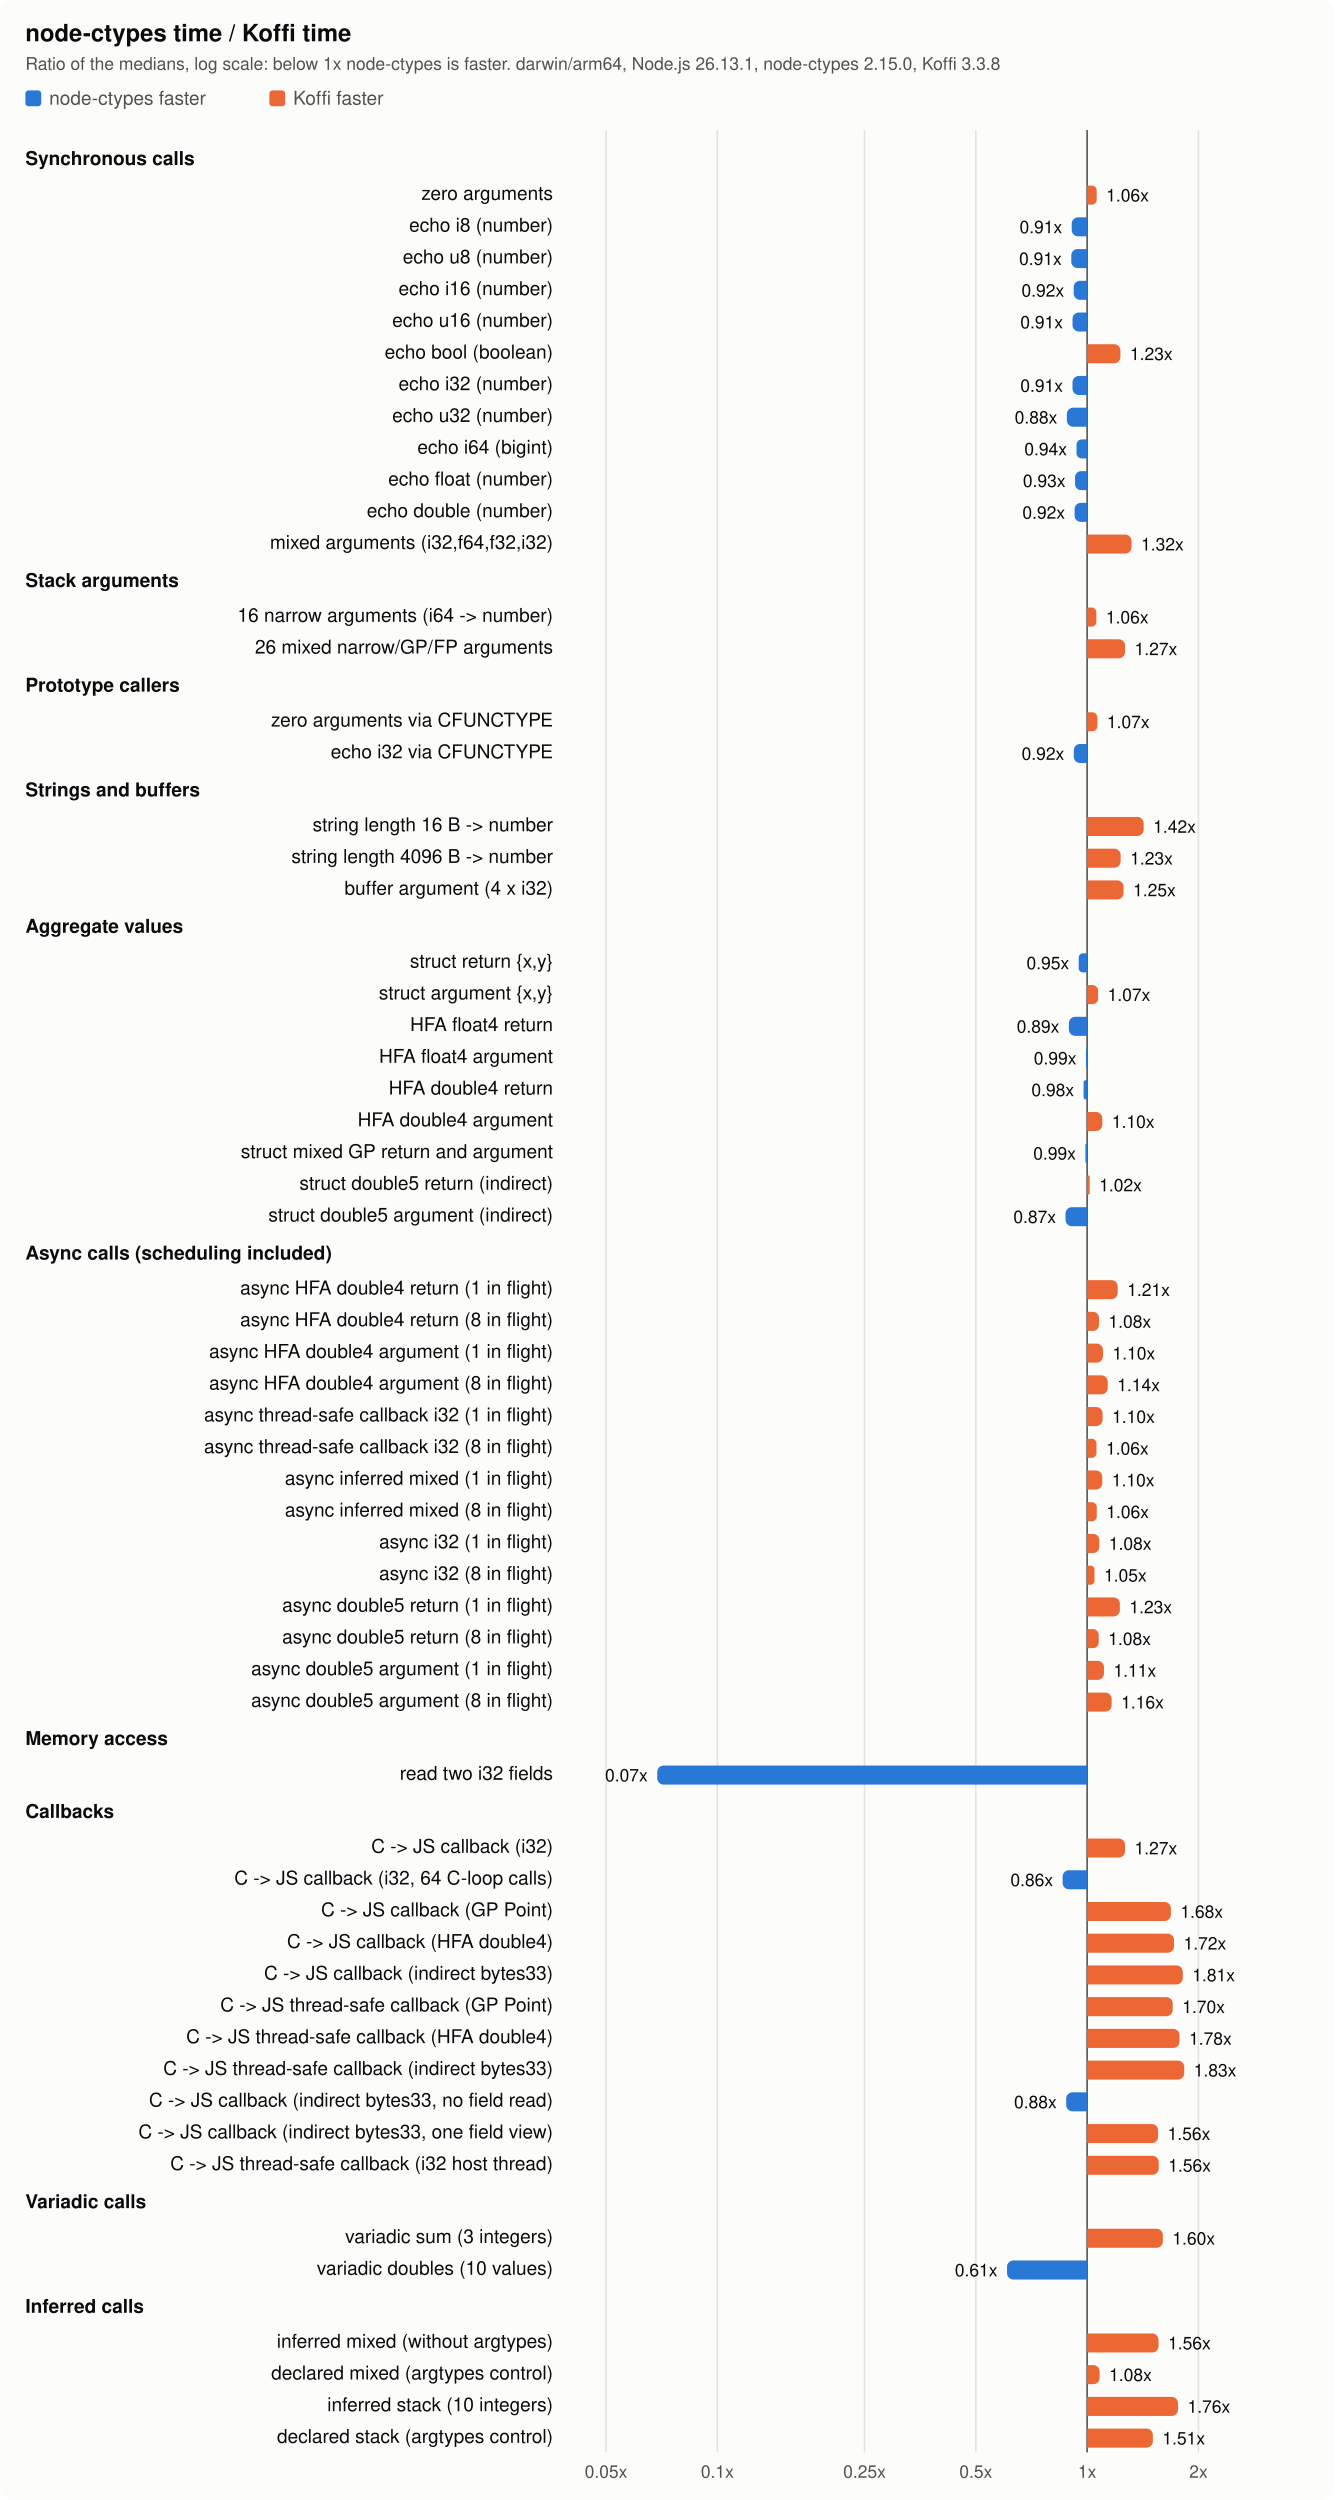
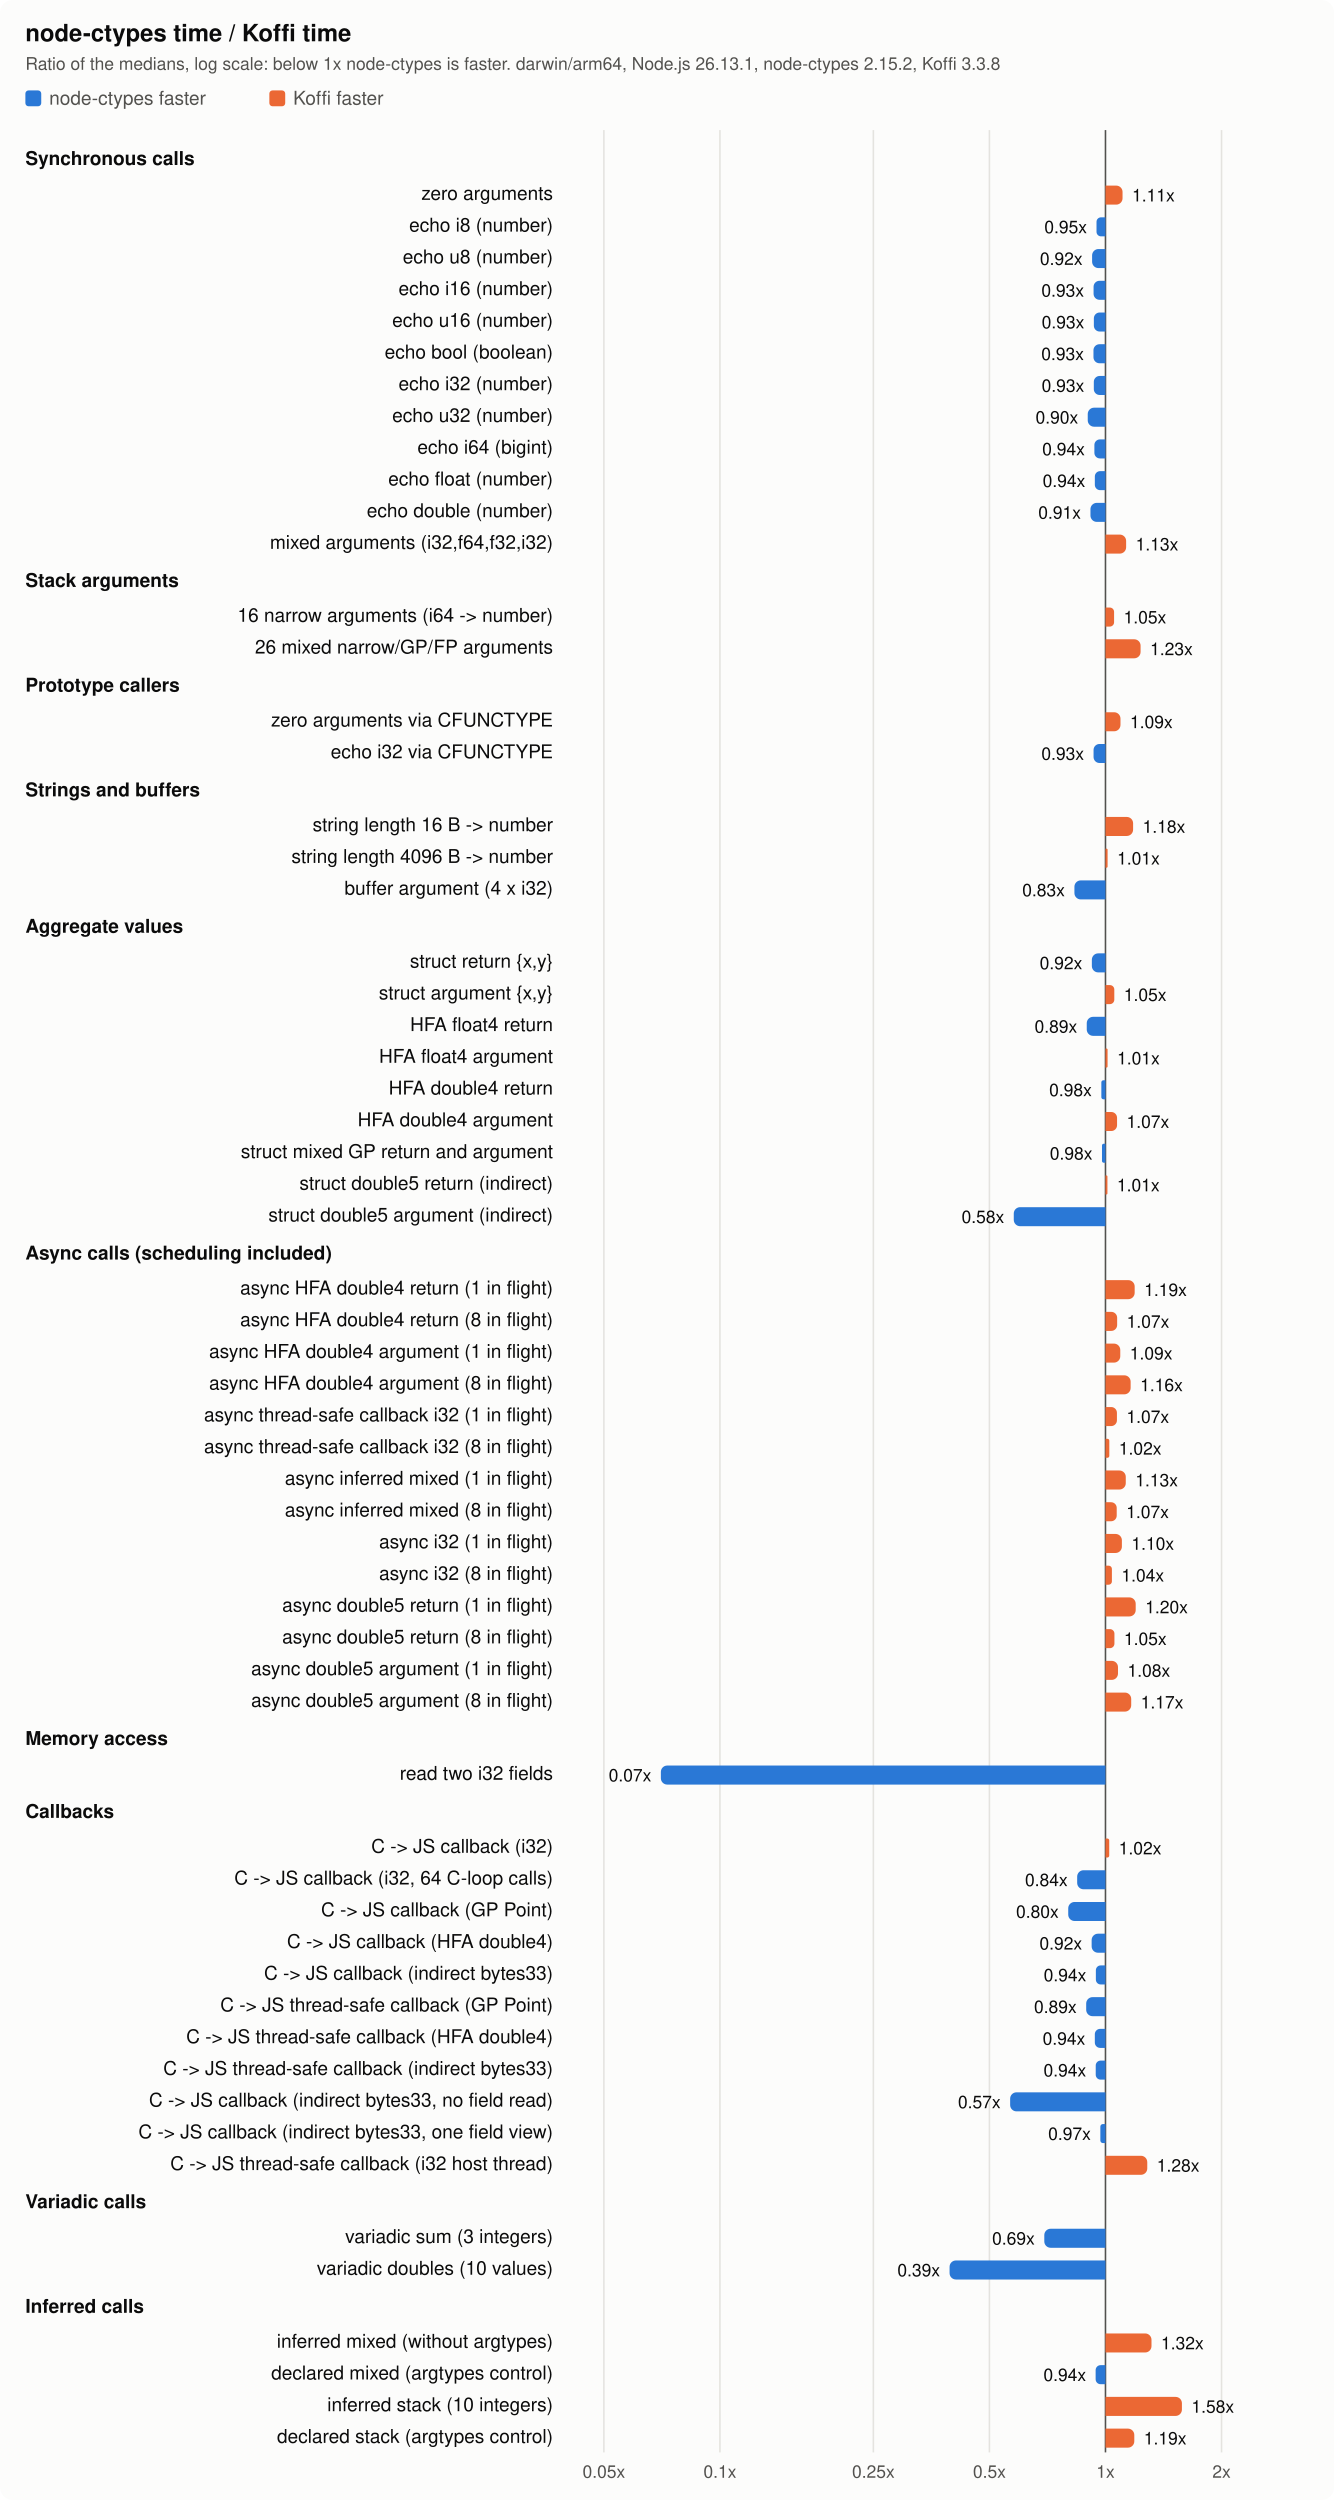
<svg xmlns="http://www.w3.org/2000/svg" width="841" height="1576" viewBox="0 0 841 1576" role="img" aria-label="node-ctypes time divided by Koffi time, per case">
  <style>
.surface { fill: #fcfcfb; } .primary { fill: #0b0b0b; } .secondary { fill: #52514e; }
.ctypes { fill: #2a78d6; } .other { fill: #eb6834; }
.grid { stroke: #e4e3df; stroke-width: 1; } .baseline { stroke: #52514e; stroke-width: 1; }
.whisker { stroke: #0b0b0b; stroke-width: 1.2; }
text { font: 12px -apple-system, BlinkMacSystemFont, "Segoe UI", Helvetica, Arial, sans-serif; }
.title { font-size: 15px; font-weight: 600; } .small { font-size: 11px; } .group { font-weight: 600; }
.value { font-variant-numeric: tabular-nums; }
@media (prefers-color-scheme: dark) {
  .surface { fill: #1a1a19; } .primary { fill: #f0efec; } .secondary { fill: #c3c2b7; }
  .ctypes { fill: #3987e5; } .other { fill: #d95926; }
  .grid { stroke: #383835; } .baseline { stroke: #c3c2b7; } .whisker { stroke: #f0efec; }
}
</style>
  <rect class="surface" width="841" height="1576" rx="8" />
  <text class="primary title" x="16" y="26">node-ctypes time / Koffi time</text>
-   <text class="secondary small" x="16" y="44">Ratio of the medians, log scale: below 1x node-ctypes is faster. darwin/arm64, Node.js 26.13.1, node-ctypes 2.15.0, Koffi 3.3.8</text>
+   <text class="secondary small" x="16" y="44">Ratio of the medians, log scale: below 1x node-ctypes is faster. darwin/arm64, Node.js 26.13.1, node-ctypes 2.15.2, Koffi 3.3.8</text>
  <rect class="ctypes" x="16" y="57" width="10" height="10" rx="2" />
  <text class="secondary" x="31" y="66">node-ctypes faster</text>
  <rect class="other" x="169.8" y="57" width="10" height="10" rx="2" />
  <text class="secondary" x="184.8" y="66">Koffi faster</text>
-   <line class="grid" x1="382.033" y1="82" x2="382.033" y2="1546" />
-   <text class="secondary small value" x="382.033" y="1562" text-anchor="middle">0.05x</text>
-   <line class="grid" x1="452.207" y1="82" x2="452.207" y2="1546" />
-   <text class="secondary small value" x="452.207" y="1562" text-anchor="middle">0.1x</text>
-   <line class="grid" x1="544.973" y1="82" x2="544.973" y2="1546" />
-   <text class="secondary small value" x="544.973" y="1562" text-anchor="middle">0.25x</text>
-   <line class="grid" x1="615.147" y1="82" x2="615.147" y2="1546" />
-   <text class="secondary small value" x="615.147" y="1562" text-anchor="middle">0.5x</text>
-   <line class="baseline" x1="685.322" y1="82" x2="685.322" y2="1546" />
-   <text class="secondary small value" x="685.322" y="1562" text-anchor="middle">1x</text>
-   <line class="grid" x1="755.497" y1="82" x2="755.497" y2="1546" />
-   <text class="secondary small value" x="755.497" y="1562" text-anchor="middle">2x</text>
+   <line class="grid" x1="380.682" y1="82" x2="380.682" y2="1546" />
+   <text class="secondary small value" x="380.682" y="1562" text-anchor="middle">0.05x</text>
+   <line class="grid" x1="453.846" y1="82" x2="453.846" y2="1546" />
+   <text class="secondary small value" x="453.846" y="1562" text-anchor="middle">0.1x</text>
+   <line class="grid" x1="550.564" y1="82" x2="550.564" y2="1546" />
+   <text class="secondary small value" x="550.564" y="1562" text-anchor="middle">0.25x</text>
+   <line class="grid" x1="623.728" y1="82" x2="623.728" y2="1546" />
+   <text class="secondary small value" x="623.728" y="1562" text-anchor="middle">0.5x</text>
+   <line class="baseline" x1="696.892" y1="82" x2="696.892" y2="1546" />
+   <text class="secondary small value" x="696.892" y="1562" text-anchor="middle">1x</text>
+   <line class="grid" x1="770.057" y1="82" x2="770.057" y2="1546" />
+   <text class="secondary small value" x="770.057" y="1562" text-anchor="middle">2x</text>
  <text class="primary group" x="16" y="104">Synchronous calls</text>
  <text class="primary" x="348.6" y="126" text-anchor="end">zero arguments</text>
-   <path class="other" d="M685.322,117h3.016a3.016,3.016 0 0 1 3.016,3.016v5.968a3.016,3.016 0 0 1 -3.016,3.016h-3.016z" />
-   <text class="primary small value" x="697.354" y="127" text-anchor="start">1.06x</text>
+   <path class="other" d="M696.892,117h6.76a4,4 0 0 1 4,4v4a4,4 0 0 1 -4,4h-6.76z" />
+   <text class="primary small value" x="713.652" y="127" text-anchor="start">1.11x</text>
  <text class="primary" x="348.6" y="146" text-anchor="end">echo i8 (number)</text>
-   <path class="ctypes" d="M685.322,137v12h-5.707a4,4 0 0 1 -4,-4v-4a4,4 0 0 1 4,-4z" />
-   <text class="primary small value" x="669.615" y="147" text-anchor="end">0.91x</text>
+   <path class="ctypes" d="M696.892,137v12h-2.825a2.825,2.825 0 0 1 -2.825,-2.825v-6.35a2.825,2.825 0 0 1 2.825,-2.825z" />
+   <text class="primary small value" x="685.243" y="147" text-anchor="end">0.95x</text>
  <text class="primary" x="348.6" y="166" text-anchor="end">echo u8 (number)</text>
-   <path class="ctypes" d="M685.322,157v12h-5.994a4,4 0 0 1 -4,-4v-4a4,4 0 0 1 4,-4z" />
-   <text class="primary small value" x="669.328" y="167" text-anchor="end">0.91x</text>
+   <path class="ctypes" d="M696.892,157v12h-4.434a4,4 0 0 1 -4,-4v-4a4,4 0 0 1 4,-4z" />
+   <text class="primary small value" x="682.458" y="167" text-anchor="end">0.92x</text>
  <text class="primary" x="348.6" y="186" text-anchor="end">echo i16 (number)</text>
-   <path class="ctypes" d="M685.322,177v12h-4.475a4,4 0 0 1 -4,-4v-4a4,4 0 0 1 4,-4z" />
-   <text class="primary small value" x="670.847" y="187" text-anchor="end">0.92x</text>
+   <path class="ctypes" d="M696.892,177v12h-3.753a3.753,3.753 0 0 1 -3.753,-3.753v-4.495a3.753,3.753 0 0 1 3.753,-3.753z" />
+   <text class="primary small value" x="683.387" y="187" text-anchor="end">0.93x</text>
  <text class="primary" x="348.6" y="206" text-anchor="end">echo u16 (number)</text>
-   <path class="ctypes" d="M685.322,197v12h-5.213a4,4 0 0 1 -4,-4v-4a4,4 0 0 1 4,-4z" />
-   <text class="primary small value" x="670.109" y="207" text-anchor="end">0.91x</text>
+   <path class="ctypes" d="M696.892,197v12h-3.662a3.662,3.662 0 0 1 -3.662,-3.662v-4.675a3.662,3.662 0 0 1 3.662,-3.662z" />
+   <text class="primary small value" x="683.568" y="207" text-anchor="end">0.93x</text>
  <text class="primary" x="348.6" y="226" text-anchor="end">echo bool (boolean)</text>
-   <path class="other" d="M685.322,217h16.998a4,4 0 0 1 4,4v4a4,4 0 0 1 -4,4h-16.998z" />
-   <text class="primary small value" x="712.32" y="227" text-anchor="start">1.23x</text>
+   <path class="ctypes" d="M696.892,217v12h-3.787a3.787,3.787 0 0 1 -3.787,-3.787v-4.427a3.787,3.787 0 0 1 3.787,-3.787z" />
+   <text class="primary small value" x="683.319" y="227" text-anchor="end">0.93x</text>
  <text class="primary" x="348.6" y="246" text-anchor="end">echo i32 (number)</text>
-   <path class="ctypes" d="M685.322,237v12h-5.217a4,4 0 0 1 -4,-4v-4a4,4 0 0 1 4,-4z" />
-   <text class="primary small value" x="670.105" y="247" text-anchor="end">0.91x</text>
+   <path class="ctypes" d="M696.892,237v12h-3.676a3.676,3.676 0 0 1 -3.676,-3.676v-4.647a3.676,3.676 0 0 1 3.676,-3.676z" />
+   <text class="primary small value" x="683.54" y="247" text-anchor="end">0.93x</text>
  <text class="primary" x="348.6" y="266" text-anchor="end">echo u32 (number)</text>
-   <path class="ctypes" d="M685.322,257v12h-8.777a4,4 0 0 1 -4,-4v-4a4,4 0 0 1 4,-4z" />
-   <text class="primary small value" x="666.545" y="267" text-anchor="end">0.88x</text>
+   <path class="ctypes" d="M696.892,257v12h-7.181a4,4 0 0 1 -4,-4v-4a4,4 0 0 1 4,-4z" />
+   <text class="primary small value" x="679.712" y="267" text-anchor="end">0.90x</text>
  <text class="primary" x="348.6" y="286" text-anchor="end">echo i64 (bigint)</text>
-   <path class="ctypes" d="M685.322,277v12h-3.345a3.345,3.345 0 0 1 -3.345,-3.345v-5.31a3.345,3.345 0 0 1 3.345,-3.345z" />
-   <text class="primary small value" x="672.632" y="287" text-anchor="end">0.94x</text>
+   <path class="ctypes" d="M696.892,277v12h-3.497a3.497,3.497 0 0 1 -3.497,-3.497v-5.006a3.497,3.497 0 0 1 3.497,-3.497z" />
+   <text class="primary small value" x="683.898" y="287" text-anchor="end">0.94x</text>
  <text class="primary" x="348.6" y="306" text-anchor="end">echo float (number)</text>
-   <path class="ctypes" d="M685.322,297v12h-3.805a3.805,3.805 0 0 1 -3.805,-3.805v-4.391a3.805,3.805 0 0 1 3.805,-3.805z" />
-   <text class="primary small value" x="671.713" y="307" text-anchor="end">0.93x</text>
+   <path class="ctypes" d="M696.892,297v12h-3.355a3.355,3.355 0 0 1 -3.355,-3.355v-5.29a3.355,3.355 0 0 1 3.355,-3.355z" />
+   <text class="primary small value" x="684.183" y="307" text-anchor="end">0.94x</text>
  <text class="primary" x="348.6" y="326" text-anchor="end">echo double (number)</text>
-   <path class="ctypes" d="M685.322,317v12h-3.955a3.955,3.955 0 0 1 -3.955,-3.955v-4.089a3.955,3.955 0 0 1 3.955,-3.955z" />
-   <text class="primary small value" x="671.411" y="327" text-anchor="end">0.92x</text>
+   <path class="ctypes" d="M696.892,317v12h-5.472a4,4 0 0 1 -4,-4v-4a4,4 0 0 1 4,-4z" />
+   <text class="primary small value" x="681.42" y="327" text-anchor="end">0.91x</text>
  <text class="primary" x="348.6" y="346" text-anchor="end">mixed arguments (i32,f64,f32,i32)</text>
-   <path class="other" d="M685.322,337h23.988a4,4 0 0 1 4,4v4a4,4 0 0 1 -4,4h-23.988z" />
-   <text class="primary small value" x="719.31" y="347" text-anchor="start">1.32x</text>
+   <path class="other" d="M696.892,337h9.02a4,4 0 0 1 4,4v4a4,4 0 0 1 -4,4h-9.02z" />
+   <text class="primary small value" x="715.913" y="347" text-anchor="start">1.13x</text>
  <text class="primary group" x="16" y="370">Stack arguments</text>
  <text class="primary" x="348.6" y="392" text-anchor="end">16 narrow arguments (i64 -&gt; number)</text>
-   <path class="other" d="M685.322,383h2.913a2.913,2.913 0 0 1 2.913,2.913v6.175a2.913,2.913 0 0 1 -2.913,2.913h-2.913z" />
-   <text class="primary small value" x="697.147" y="393" text-anchor="start">1.06x</text>
+   <path class="other" d="M696.892,383h2.713a2.713,2.713 0 0 1 2.713,2.713v6.574a2.713,2.713 0 0 1 -2.713,2.713h-2.713z" />
+   <text class="primary small value" x="708.319" y="393" text-anchor="start">1.05x</text>
  <text class="primary" x="348.6" y="412" text-anchor="end">26 mixed narrow/GP/FP arguments</text>
-   <path class="other" d="M685.322,403h19.924a4,4 0 0 1 4,4v4a4,4 0 0 1 -4,4h-19.924z" />
-   <text class="primary small value" x="715.246" y="413" text-anchor="start">1.27x</text>
+   <path class="other" d="M696.892,403h18.132a4,4 0 0 1 4,4v4a4,4 0 0 1 -4,4h-18.132z" />
+   <text class="primary small value" x="725.025" y="413" text-anchor="start">1.23x</text>
  <text class="primary group" x="16" y="436">Prototype callers</text>
  <text class="primary" x="348.6" y="458" text-anchor="end">zero arguments via CFUNCTYPE</text>
-   <path class="other" d="M685.322,449h3.231a3.231,3.231 0 0 1 3.231,3.231v5.538a3.231,3.231 0 0 1 -3.231,3.231h-3.231z" />
-   <text class="primary small value" x="697.784" y="459" text-anchor="start">1.07x</text>
+   <path class="other" d="M696.892,449h5.458a4,4 0 0 1 4,4v4a4,4 0 0 1 -4,4h-5.458z" />
+   <text class="primary small value" x="712.35" y="459" text-anchor="start">1.09x</text>
  <text class="primary" x="348.6" y="478" text-anchor="end">echo i32 via CFUNCTYPE</text>
-   <path class="ctypes" d="M685.322,469v12h-4.412a4,4 0 0 1 -4,-4v-4a4,4 0 0 1 4,-4z" />
-   <text class="primary small value" x="670.91" y="479" text-anchor="end">0.92x</text>
+   <path class="ctypes" d="M696.892,469v12h-3.758a3.758,3.758 0 0 1 -3.758,-3.758v-4.485a3.758,3.758 0 0 1 3.758,-3.758z" />
+   <text class="primary small value" x="683.377" y="479" text-anchor="end">0.93x</text>
  <text class="primary group" x="16" y="502">Strings and buffers</text>
  <text class="primary" x="348.6" y="524" text-anchor="end">string length 16 B -&gt; number</text>
-   <path class="other" d="M685.322,515h31.655a4,4 0 0 1 4,4v4a4,4 0 0 1 -4,4h-31.655z" />
-   <text class="primary small value" x="726.977" y="525" text-anchor="start">1.42x</text>
+   <path class="other" d="M696.892,515h13.414a4,4 0 0 1 4,4v4a4,4 0 0 1 -4,4h-13.414z" />
+   <text class="primary small value" x="720.307" y="525" text-anchor="start">1.18x</text>
  <text class="primary" x="348.6" y="544" text-anchor="end">string length 4096 B -&gt; number</text>
-   <path class="other" d="M685.322,535h17.132a4,4 0 0 1 4,4v4a4,4 0 0 1 -4,4h-17.132z" />
-   <text class="primary small value" x="712.454" y="545" text-anchor="start">1.23x</text>
+   <path class="other" d="M696.892,535h0.666a0.666,0.666 0 0 1 0.666,0.666v10.667a0.666,0.666 0 0 1 -0.666,0.666h-0.666z" />
+   <text class="primary small value" x="704.225" y="545" text-anchor="start">1.01x</text>
  <text class="primary" x="348.6" y="564" text-anchor="end">buffer argument (4 x i32)</text>
-   <path class="other" d="M685.322,555h18.979a4,4 0 0 1 4,4v4a4,4 0 0 1 -4,4h-18.979z" />
-   <text class="primary small value" x="714.301" y="565" text-anchor="start">1.25x</text>
+   <path class="ctypes" d="M696.892,555v12h-15.578a4,4 0 0 1 -4,-4v-4a4,4 0 0 1 4,-4z" />
+   <text class="primary small value" x="671.314" y="565" text-anchor="end">0.83x</text>
  <text class="primary group" x="16" y="588">Aggregate values</text>
  <text class="primary" x="348.6" y="610" text-anchor="end">struct return {x,y}</text>
-   <path class="ctypes" d="M685.322,601v12h-2.656a2.656,2.656 0 0 1 -2.656,-2.656v-6.688a2.656,2.656 0 0 1 2.656,-2.656z" />
-   <text class="primary small value" x="674.01" y="611" text-anchor="end">0.95x</text>
+   <path class="ctypes" d="M696.892,601v12h-4.59a4,4 0 0 1 -4,-4v-4a4,4 0 0 1 4,-4z" />
+   <text class="primary small value" x="682.302" y="611" text-anchor="end">0.92x</text>
  <text class="primary" x="348.6" y="630" text-anchor="end">struct argument {x,y}</text>
-   <path class="other" d="M685.322,621h3.462a3.462,3.462 0 0 1 3.462,3.462v5.077a3.462,3.462 0 0 1 -3.462,3.462h-3.462z" />
-   <text class="primary small value" x="698.245" y="631" text-anchor="start">1.07x</text>
+   <path class="other" d="M696.892,621h2.783a2.783,2.783 0 0 1 2.783,2.783v6.435a2.783,2.783 0 0 1 -2.783,2.783h-2.783z" />
+   <text class="primary small value" x="708.458" y="631" text-anchor="start">1.05x</text>
  <text class="primary" x="348.6" y="650" text-anchor="end">HFA float4 return</text>
-   <path class="ctypes" d="M685.322,641v12h-7.496a4,4 0 0 1 -4,-4v-4a4,4 0 0 1 4,-4z" />
-   <text class="primary small value" x="667.826" y="651" text-anchor="end">0.89x</text>
+   <path class="ctypes" d="M696.892,641v12h-7.808a4,4 0 0 1 -4,-4v-4a4,4 0 0 1 4,-4z" />
+   <text class="primary small value" x="679.084" y="651" text-anchor="end">0.89x</text>
  <text class="primary" x="348.6" y="670" text-anchor="end">HFA float4 argument</text>
-   <path class="ctypes" d="M685.592,661v12h-0.5a0.5,0.5 0 0 1 -0.5,-0.5v-11a0.5,0.5 0 0 1 0.5,-0.5z" />
-   <text class="primary small value" x="678.592" y="671" text-anchor="end">0.99x</text>
+   <path class="other" d="M696.892,661h0.661a0.661,0.661 0 0 1 0.661,0.661v10.679a0.661,0.661 0 0 1 -0.661,0.661h-0.661z" />
+   <text class="primary small value" x="704.214" y="671" text-anchor="start">1.01x</text>
  <text class="primary" x="348.6" y="690" text-anchor="end">HFA double4 return</text>
-   <path class="ctypes" d="M685.322,681v12h-1.111a1.111,1.111 0 0 1 -1.111,-1.111v-9.778a1.111,1.111 0 0 1 1.111,-1.111z" />
-   <text class="primary small value" x="677.1" y="691" text-anchor="end">0.98x</text>
+   <path class="ctypes" d="M696.892,681v12h-1.303a1.303,1.303 0 0 1 -1.303,-1.303v-9.395a1.303,1.303 0 0 1 1.303,-1.303z" />
+   <text class="primary small value" x="688.287" y="691" text-anchor="end">0.98x</text>
  <text class="primary" x="348.6" y="710" text-anchor="end">HFA double4 argument</text>
-   <path class="other" d="M685.322,701h5.591a4,4 0 0 1 4,4v4a4,4 0 0 1 -4,4h-5.591z" />
-   <text class="primary small value" x="700.913" y="711" text-anchor="start">1.10x</text>
+   <path class="other" d="M696.892,701h3.65a3.65,3.65 0 0 1 3.65,3.65v4.7a3.65,3.65 0 0 1 -3.65,3.65h-3.65z" />
+   <text class="primary small value" x="710.193" y="711" text-anchor="start">1.07x</text>
  <text class="primary" x="348.6" y="730" text-anchor="end">struct mixed GP return and argument</text>
-   <path class="ctypes" d="M685.322,721v12h-0.538a0.538,0.538 0 0 1 -0.538,-0.538v-10.925a0.538,0.538 0 0 1 0.538,-0.538z" />
-   <text class="primary small value" x="678.247" y="731" text-anchor="end">0.99x</text>
+   <path class="ctypes" d="M696.892,721v12h-1.101a1.101,1.101 0 0 1 -1.101,-1.101v-9.798a1.101,1.101 0 0 1 1.101,-1.101z" />
+   <text class="primary small value" x="688.69" y="731" text-anchor="end">0.98x</text>
  <text class="primary" x="348.6" y="750" text-anchor="end">struct double5 return (indirect)</text>
-   <path class="other" d="M685.322,741h0.803a0.803,0.803 0 0 1 0.803,0.803v10.394a0.803,0.803 0 0 1 -0.803,0.803h-0.803z" />
-   <text class="primary small value" x="692.928" y="751" text-anchor="start">1.02x</text>
+   <path class="other" d="M696.892,741h0.614a0.614,0.614 0 0 1 0.614,0.614v10.772a0.614,0.614 0 0 1 -0.614,0.614h-0.614z" />
+   <text class="primary small value" x="704.121" y="751" text-anchor="start">1.01x</text>
  <text class="primary" x="348.6" y="770" text-anchor="end">struct double5 argument (indirect)</text>
-   <path class="ctypes" d="M685.322,761v12h-9.6a4,4 0 0 1 -4,-4v-4a4,4 0 0 1 4,-4z" />
-   <text class="primary small value" x="665.722" y="771" text-anchor="end">0.87x</text>
+   <path class="ctypes" d="M696.892,761v12h-53.813a4,4 0 0 1 -4,-4v-4a4,4 0 0 1 4,-4z" />
+   <text class="primary small value" x="633.08" y="771" text-anchor="end">0.58x</text>
  <text class="primary group" x="16" y="794">Async calls (scheduling included)</text>
  <text class="primary" x="348.6" y="816" text-anchor="end">async HFA double4 return (1 in flight)</text>
-   <path class="other" d="M685.322,807h15.276a4,4 0 0 1 4,4v4a4,4 0 0 1 -4,4h-15.276z" />
-   <text class="primary small value" x="710.598" y="817" text-anchor="start">1.21x</text>
+   <path class="other" d="M696.892,807h14.406a4,4 0 0 1 4,4v4a4,4 0 0 1 -4,4h-14.406z" />
+   <text class="primary small value" x="721.299" y="817" text-anchor="start">1.19x</text>
  <text class="primary" x="348.6" y="836" text-anchor="end">async HFA double4 return (8 in flight)</text>
-   <path class="other" d="M685.322,827h3.731a3.731,3.731 0 0 1 3.731,3.731v4.539a3.731,3.731 0 0 1 -3.731,3.731h-3.731z" />
-   <text class="primary small value" x="698.783" y="837" text-anchor="start">1.08x</text>
+   <path class="other" d="M696.892,827h3.678a3.678,3.678 0 0 1 3.678,3.678v4.644a3.678,3.678 0 0 1 -3.678,3.678h-3.678z" />
+   <text class="primary small value" x="710.249" y="837" text-anchor="start">1.07x</text>
  <text class="primary" x="348.6" y="856" text-anchor="end">async HFA double4 argument (1 in flight)</text>
-   <path class="other" d="M685.322,847h6.001a4,4 0 0 1 4,4v4a4,4 0 0 1 -4,4h-6.001z" />
-   <text class="primary small value" x="701.323" y="857" text-anchor="start">1.10x</text>
+   <path class="other" d="M696.892,847h5.325a4,4 0 0 1 4,4v4a4,4 0 0 1 -4,4h-5.325z" />
+   <text class="primary small value" x="712.217" y="857" text-anchor="start">1.09x</text>
  <text class="primary" x="348.6" y="876" text-anchor="end">async HFA double4 argument (8 in flight)</text>
-   <path class="other" d="M685.322,867h8.998a4,4 0 0 1 4,4v4a4,4 0 0 1 -4,4h-8.998z" />
-   <text class="primary small value" x="704.32" y="877" text-anchor="start">1.14x</text>
+   <path class="other" d="M696.892,867h11.859a4,4 0 0 1 4,4v4a4,4 0 0 1 -4,4h-11.859z" />
+   <text class="primary small value" x="718.751" y="877" text-anchor="start">1.16x</text>
  <text class="primary" x="348.6" y="896" text-anchor="end">async thread-safe callback i32 (1 in flight)</text>
-   <path class="other" d="M685.322,887h5.762a4,4 0 0 1 4,4v4a4,4 0 0 1 -4,4h-5.762z" />
-   <text class="primary small value" x="701.084" y="897" text-anchor="start">1.10x</text>
+   <path class="other" d="M696.892,887h3.611a3.611,3.611 0 0 1 3.611,3.611v4.777a3.611,3.611 0 0 1 -3.611,3.611h-3.611z" />
+   <text class="primary small value" x="710.115" y="897" text-anchor="start">1.07x</text>
  <text class="primary" x="348.6" y="916" text-anchor="end">async thread-safe callback i32 (8 in flight)</text>
-   <path class="other" d="M685.322,907h2.951a2.951,2.951 0 0 1 2.951,2.951v6.097a2.951,2.951 0 0 1 -2.951,2.951h-2.951z" />
-   <text class="primary small value" x="697.225" y="917" text-anchor="start">1.06x</text>
+   <path class="other" d="M696.892,907h1.209a1.209,1.209 0 0 1 1.209,1.209v9.582a1.209,1.209 0 0 1 -1.209,1.209h-1.209z" />
+   <text class="primary small value" x="705.31" y="917" text-anchor="start">1.02x</text>
  <text class="primary" x="348.6" y="936" text-anchor="end">async inferred mixed (1 in flight)</text>
-   <path class="other" d="M685.322,927h5.574a4,4 0 0 1 4,4v4a4,4 0 0 1 -4,4h-5.574z" />
-   <text class="primary small value" x="700.896" y="937" text-anchor="start">1.10x</text>
+   <path class="other" d="M696.892,927h8.793a4,4 0 0 1 4,4v4a4,4 0 0 1 -4,4h-8.793z" />
+   <text class="primary small value" x="715.685" y="937" text-anchor="start">1.13x</text>
  <text class="primary" x="348.6" y="956" text-anchor="end">async inferred mixed (8 in flight)</text>
-   <path class="other" d="M685.322,947h3.04a3.04,3.04 0 0 1 3.04,3.04v5.92a3.04,3.04 0 0 1 -3.04,3.04h-3.04z" />
-   <text class="primary small value" x="697.402" y="957" text-anchor="start">1.06x</text>
+   <path class="other" d="M696.892,947h3.542a3.542,3.542 0 0 1 3.542,3.542v4.916a3.542,3.542 0 0 1 -3.542,3.542h-3.542z" />
+   <text class="primary small value" x="709.976" y="957" text-anchor="start">1.07x</text>
  <text class="primary" x="348.6" y="976" text-anchor="end">async i32 (1 in flight)</text>
-   <path class="other" d="M685.322,967h3.846a3.846,3.846 0 0 1 3.846,3.846v4.308a3.846,3.846 0 0 1 -3.846,3.846h-3.846z" />
-   <text class="primary small value" x="699.014" y="977" text-anchor="start">1.08x</text>
+   <path class="other" d="M696.892,967h6.349a4,4 0 0 1 4,4v4a4,4 0 0 1 -4,4h-6.349z" />
+   <text class="primary small value" x="713.242" y="977" text-anchor="start">1.10x</text>
  <text class="primary" x="348.6" y="996" text-anchor="end">async i32 (8 in flight)</text>
-   <path class="other" d="M685.322,987h2.316a2.316,2.316 0 0 1 2.316,2.316v7.368a2.316,2.316 0 0 1 -2.316,2.316h-2.316z" />
-   <text class="primary small value" x="695.954" y="997" text-anchor="start">1.05x</text>
+   <path class="other" d="M696.892,987h2.026a2.026,2.026 0 0 1 2.026,2.026v7.948a2.026,2.026 0 0 1 -2.026,2.026h-2.026z" />
+   <text class="primary small value" x="706.944" y="997" text-anchor="start">1.04x</text>
  <text class="primary" x="348.6" y="1016" text-anchor="end">async double5 return (1 in flight)</text>
-   <path class="other" d="M685.322,1007h16.649a4,4 0 0 1 4,4v4a4,4 0 0 1 -4,4h-16.649z" />
-   <text class="primary small value" x="711.971" y="1017" text-anchor="start">1.23x</text>
+   <path class="other" d="M696.892,1007h15.054a4,4 0 0 1 4,4v4a4,4 0 0 1 -4,4h-15.054z" />
+   <text class="primary small value" x="721.946" y="1017" text-anchor="start">1.20x</text>
  <text class="primary" x="348.6" y="1036" text-anchor="end">async double5 return (8 in flight)</text>
-   <path class="other" d="M685.322,1027h3.663a3.663,3.663 0 0 1 3.663,3.663v4.674a3.663,3.663 0 0 1 -3.663,3.663h-3.663z" />
-   <text class="primary small value" x="698.648" y="1037" text-anchor="start">1.08x</text>
+   <path class="other" d="M696.892,1027h2.822a2.822,2.822 0 0 1 2.822,2.822v6.356a2.822,2.822 0 0 1 -2.822,2.822h-2.822z" />
+   <text class="primary small value" x="708.537" y="1037" text-anchor="start">1.05x</text>
  <text class="primary" x="348.6" y="1056" text-anchor="end">async double5 argument (1 in flight)</text>
-   <path class="other" d="M685.322,1047h6.624a4,4 0 0 1 4,4v4a4,4 0 0 1 -4,4h-6.624z" />
-   <text class="primary small value" x="701.946" y="1057" text-anchor="start">1.11x</text>
+   <path class="other" d="M696.892,1047h3.946a3.946,3.946 0 0 1 3.946,3.946v4.107a3.946,3.946 0 0 1 -3.946,3.946h-3.946z" />
+   <text class="primary small value" x="710.785" y="1057" text-anchor="start">1.08x</text>
  <text class="primary" x="348.6" y="1076" text-anchor="end">async double5 argument (8 in flight)</text>
-   <path class="other" d="M685.322,1067h11.453a4,4 0 0 1 4,4v4a4,4 0 0 1 -4,4h-11.453z" />
-   <text class="primary small value" x="706.775" y="1077" text-anchor="start">1.16x</text>
+   <path class="other" d="M696.892,1067h12.224a4,4 0 0 1 4,4v4a4,4 0 0 1 -4,4h-12.224z" />
+   <text class="primary small value" x="719.117" y="1077" text-anchor="start">1.17x</text>
  <text class="primary group" x="16" y="1100">Memory access</text>
  <text class="primary" x="348.6" y="1122" text-anchor="end">read two i32 fields</text>
-   <path class="ctypes" d="M685.322,1113v12h-267.001a4,4 0 0 1 -4,-4v-4a4,4 0 0 1 4,-4z" />
-   <text class="primary small value" x="408.321" y="1123" text-anchor="end">0.07x</text>
+   <path class="ctypes" d="M696.892,1113v12h-276.283a4,4 0 0 1 -4,-4v-4a4,4 0 0 1 4,-4z" />
+   <text class="primary small value" x="410.61" y="1123" text-anchor="end">0.07x</text>
  <text class="primary group" x="16" y="1146">Callbacks</text>
  <text class="primary" x="348.6" y="1168" text-anchor="end">C -&gt; JS callback (i32)</text>
-   <path class="other" d="M685.322,1159h19.88a4,4 0 0 1 4,4v4a4,4 0 0 1 -4,4h-19.88z" />
-   <text class="primary small value" x="715.202" y="1169" text-anchor="start">1.27x</text>
+   <path class="other" d="M696.892,1159h1.183a1.183,1.183 0 0 1 1.183,1.183v9.634a1.183,1.183 0 0 1 -1.183,1.183h-1.183z" />
+   <text class="primary small value" x="705.259" y="1169" text-anchor="start">1.02x</text>
  <text class="primary" x="348.6" y="1188" text-anchor="end">C -&gt; JS callback (i32, 64 C-loop calls)</text>
-   <path class="ctypes" d="M685.322,1179v12h-11.449a4,4 0 0 1 -4,-4v-4a4,4 0 0 1 4,-4z" />
-   <text class="primary small value" x="663.873" y="1189" text-anchor="end">0.86x</text>
+   <path class="ctypes" d="M696.892,1179v12h-13.842a4,4 0 0 1 -4,-4v-4a4,4 0 0 1 4,-4z" />
+   <text class="primary small value" x="673.051" y="1189" text-anchor="end">0.84x</text>
  <text class="primary" x="348.6" y="1208" text-anchor="end">C -&gt; JS callback (GP Point)</text>
-   <path class="other" d="M685.322,1199h48.795a4,4 0 0 1 4,4v4a4,4 0 0 1 -4,4h-48.795z" />
-   <text class="primary small value" x="744.117" y="1209" text-anchor="start">1.68x</text>
+   <path class="ctypes" d="M696.892,1199v12h-19.479a4,4 0 0 1 -4,-4v-4a4,4 0 0 1 4,-4z" />
+   <text class="primary small value" x="667.414" y="1209" text-anchor="end">0.80x</text>
  <text class="primary" x="348.6" y="1228" text-anchor="end">C -&gt; JS callback (HFA double4)</text>
-   <path class="other" d="M685.322,1219h50.782a4,4 0 0 1 4,4v4a4,4 0 0 1 -4,4h-50.782z" />
-   <text class="primary small value" x="746.104" y="1229" text-anchor="start">1.72x</text>
+   <path class="ctypes" d="M696.892,1219v12h-4.721a4,4 0 0 1 -4,-4v-4a4,4 0 0 1 4,-4z" />
+   <text class="primary small value" x="682.171" y="1229" text-anchor="end">0.92x</text>
  <text class="primary" x="348.6" y="1248" text-anchor="end">C -&gt; JS callback (indirect bytes33)</text>
-   <path class="other" d="M685.322,1239h56.292a4,4 0 0 1 4,4v4a4,4 0 0 1 -4,4h-56.292z" />
-   <text class="primary small value" x="751.614" y="1249" text-anchor="start">1.81x</text>
+   <path class="ctypes" d="M696.892,1239v12h-3.03a3.03,3.03 0 0 1 -3.03,-3.03v-5.94a3.03,3.03 0 0 1 3.03,-3.03z" />
+   <text class="primary small value" x="684.833" y="1249" text-anchor="end">0.94x</text>
  <text class="primary" x="348.6" y="1268" text-anchor="end">C -&gt; JS thread-safe callback (GP Point)</text>
-   <path class="other" d="M685.322,1259h49.972a4,4 0 0 1 4,4v4a4,4 0 0 1 -4,4h-49.972z" />
-   <text class="primary small value" x="745.294" y="1269" text-anchor="start">1.70x</text>
+   <path class="ctypes" d="M696.892,1259v12h-8.157a4,4 0 0 1 -4,-4v-4a4,4 0 0 1 4,-4z" />
+   <text class="primary small value" x="678.735" y="1269" text-anchor="end">0.89x</text>
  <text class="primary" x="348.6" y="1288" text-anchor="end">C -&gt; JS thread-safe callback (HFA double4)</text>
-   <path class="other" d="M685.322,1279h54.258a4,4 0 0 1 4,4v4a4,4 0 0 1 -4,4h-54.258z" />
-   <text class="primary small value" x="749.58" y="1289" text-anchor="start">1.78x</text>
+   <path class="ctypes" d="M696.892,1279v12h-3.359a3.359,3.359 0 0 1 -3.359,-3.359v-5.283a3.359,3.359 0 0 1 3.359,-3.359z" />
+   <text class="primary small value" x="684.175" y="1289" text-anchor="end">0.94x</text>
  <text class="primary" x="348.6" y="1308" text-anchor="end">C -&gt; JS thread-safe callback (indirect bytes33)</text>
-   <path class="other" d="M685.322,1299h57.213a4,4 0 0 1 4,4v4a4,4 0 0 1 -4,4h-57.213z" />
-   <text class="primary small value" x="752.535" y="1309" text-anchor="start">1.83x</text>
+   <path class="ctypes" d="M696.892,1299v12h-3.074a3.074,3.074 0 0 1 -3.074,-3.074v-5.852a3.074,3.074 0 0 1 3.074,-3.074z" />
+   <text class="primary small value" x="684.744" y="1309" text-anchor="end">0.94x</text>
  <text class="primary" x="348.6" y="1328" text-anchor="end">C -&gt; JS callback (indirect bytes33, no field read)</text>
-   <path class="ctypes" d="M685.322,1319v12h-9.187a4,4 0 0 1 -4,-4v-4a4,4 0 0 1 4,-4z" />
-   <text class="primary small value" x="666.135" y="1329" text-anchor="end">0.88x</text>
+   <path class="ctypes" d="M696.892,1319v12h-56.1a4,4 0 0 1 -4,-4v-4a4,4 0 0 1 4,-4z" />
+   <text class="primary small value" x="630.792" y="1329" text-anchor="end">0.57x</text>
  <text class="primary" x="348.6" y="1348" text-anchor="end">C -&gt; JS callback (indirect bytes33, one field view)</text>
-   <path class="other" d="M685.322,1339h40.756a4,4 0 0 1 4,4v4a4,4 0 0 1 -4,4h-40.756z" />
-   <text class="primary small value" x="736.078" y="1349" text-anchor="start">1.56x</text>
+   <path class="ctypes" d="M696.892,1339v12h-1.617a1.617,1.617 0 0 1 -1.617,-1.617v-8.766a1.617,1.617 0 0 1 1.617,-1.617z" />
+   <text class="primary small value" x="687.659" y="1349" text-anchor="end">0.97x</text>
  <text class="primary" x="348.6" y="1368" text-anchor="end">C -&gt; JS thread-safe callback (i32 host thread)</text>
-   <path class="other" d="M685.322,1359h41.142a4,4 0 0 1 4,4v4a4,4 0 0 1 -4,4h-41.142z" />
-   <text class="primary small value" x="736.464" y="1369" text-anchor="start">1.56x</text>
+   <path class="other" d="M696.892,1359h22.347a4,4 0 0 1 4,4v4a4,4 0 0 1 -4,4h-22.347z" />
+   <text class="primary small value" x="729.24" y="1369" text-anchor="start">1.28x</text>
  <text class="primary group" x="16" y="1392">Variadic calls</text>
  <text class="primary" x="348.6" y="1414" text-anchor="end">variadic sum (3 integers)</text>
-   <path class="other" d="M685.322,1405h43.744a4,4 0 0 1 4,4v4a4,4 0 0 1 -4,4h-43.744z" />
-   <text class="primary small value" x="739.066" y="1415" text-anchor="start">1.60x</text>
+   <path class="ctypes" d="M696.892,1405v12h-34.57a4,4 0 0 1 -4,-4v-4a4,4 0 0 1 4,-4z" />
+   <text class="primary small value" x="652.322" y="1415" text-anchor="end">0.69x</text>
  <text class="primary" x="348.6" y="1434" text-anchor="end">variadic doubles (10 values)</text>
-   <path class="ctypes" d="M685.322,1425v12h-46.5a4,4 0 0 1 -4,-4v-4a4,4 0 0 1 4,-4z" />
-   <text class="primary small value" x="628.822" y="1435" text-anchor="end">0.61x</text>
+   <path class="ctypes" d="M696.892,1425v12h-94.283a4,4 0 0 1 -4,-4v-4a4,4 0 0 1 4,-4z" />
+   <text class="primary small value" x="592.609" y="1435" text-anchor="end">0.39x</text>
  <text class="primary group" x="16" y="1458">Inferred calls</text>
  <text class="primary" x="348.6" y="1480" text-anchor="end">inferred mixed (without argtypes)</text>
-   <path class="other" d="M685.322,1471h41.02a4,4 0 0 1 4,4v4a4,4 0 0 1 -4,4h-41.02z" />
-   <text class="primary small value" x="736.342" y="1481" text-anchor="start">1.56x</text>
+   <path class="other" d="M696.892,1471h25.009a4,4 0 0 1 4,4v4a4,4 0 0 1 -4,4h-25.009z" />
+   <text class="primary small value" x="731.901" y="1481" text-anchor="start">1.32x</text>
  <text class="primary" x="348.6" y="1500" text-anchor="end">declared mixed (argtypes control)</text>
-   <path class="other" d="M685.322,1491h3.937a3.937,3.937 0 0 1 3.937,3.937v4.126a3.937,3.937 0 0 1 -3.937,3.937h-3.937z" />
-   <text class="primary small value" x="699.196" y="1501" text-anchor="start">1.08x</text>
+   <path class="ctypes" d="M696.892,1491v12h-3.103a3.103,3.103 0 0 1 -3.103,-3.103v-5.795a3.103,3.103 0 0 1 3.103,-3.103z" />
+   <text class="primary small value" x="684.687" y="1501" text-anchor="end">0.94x</text>
  <text class="primary" x="348.6" y="1520" text-anchor="end">inferred stack (10 integers)</text>
-   <path class="other" d="M685.322,1511h53.31a4,4 0 0 1 4,4v4a4,4 0 0 1 -4,4h-53.31z" />
-   <text class="primary small value" x="748.632" y="1521" text-anchor="start">1.76x</text>
+   <path class="other" d="M696.892,1511h44.192a4,4 0 0 1 4,4v4a4,4 0 0 1 -4,4h-44.192z" />
+   <text class="primary small value" x="751.084" y="1521" text-anchor="start">1.58x</text>
  <text class="primary" x="348.6" y="1540" text-anchor="end">declared stack (argtypes control)</text>
-   <path class="other" d="M685.322,1531h37.441a4,4 0 0 1 4,4v4a4,4 0 0 1 -4,4h-37.441z" />
-   <text class="primary small value" x="732.763" y="1541" text-anchor="start">1.51x</text>
+   <path class="other" d="M696.892,1531h14.17a4,4 0 0 1 4,4v4a4,4 0 0 1 -4,4h-14.17z" />
+   <text class="primary small value" x="721.063" y="1541" text-anchor="start">1.19x</text>
</svg>
